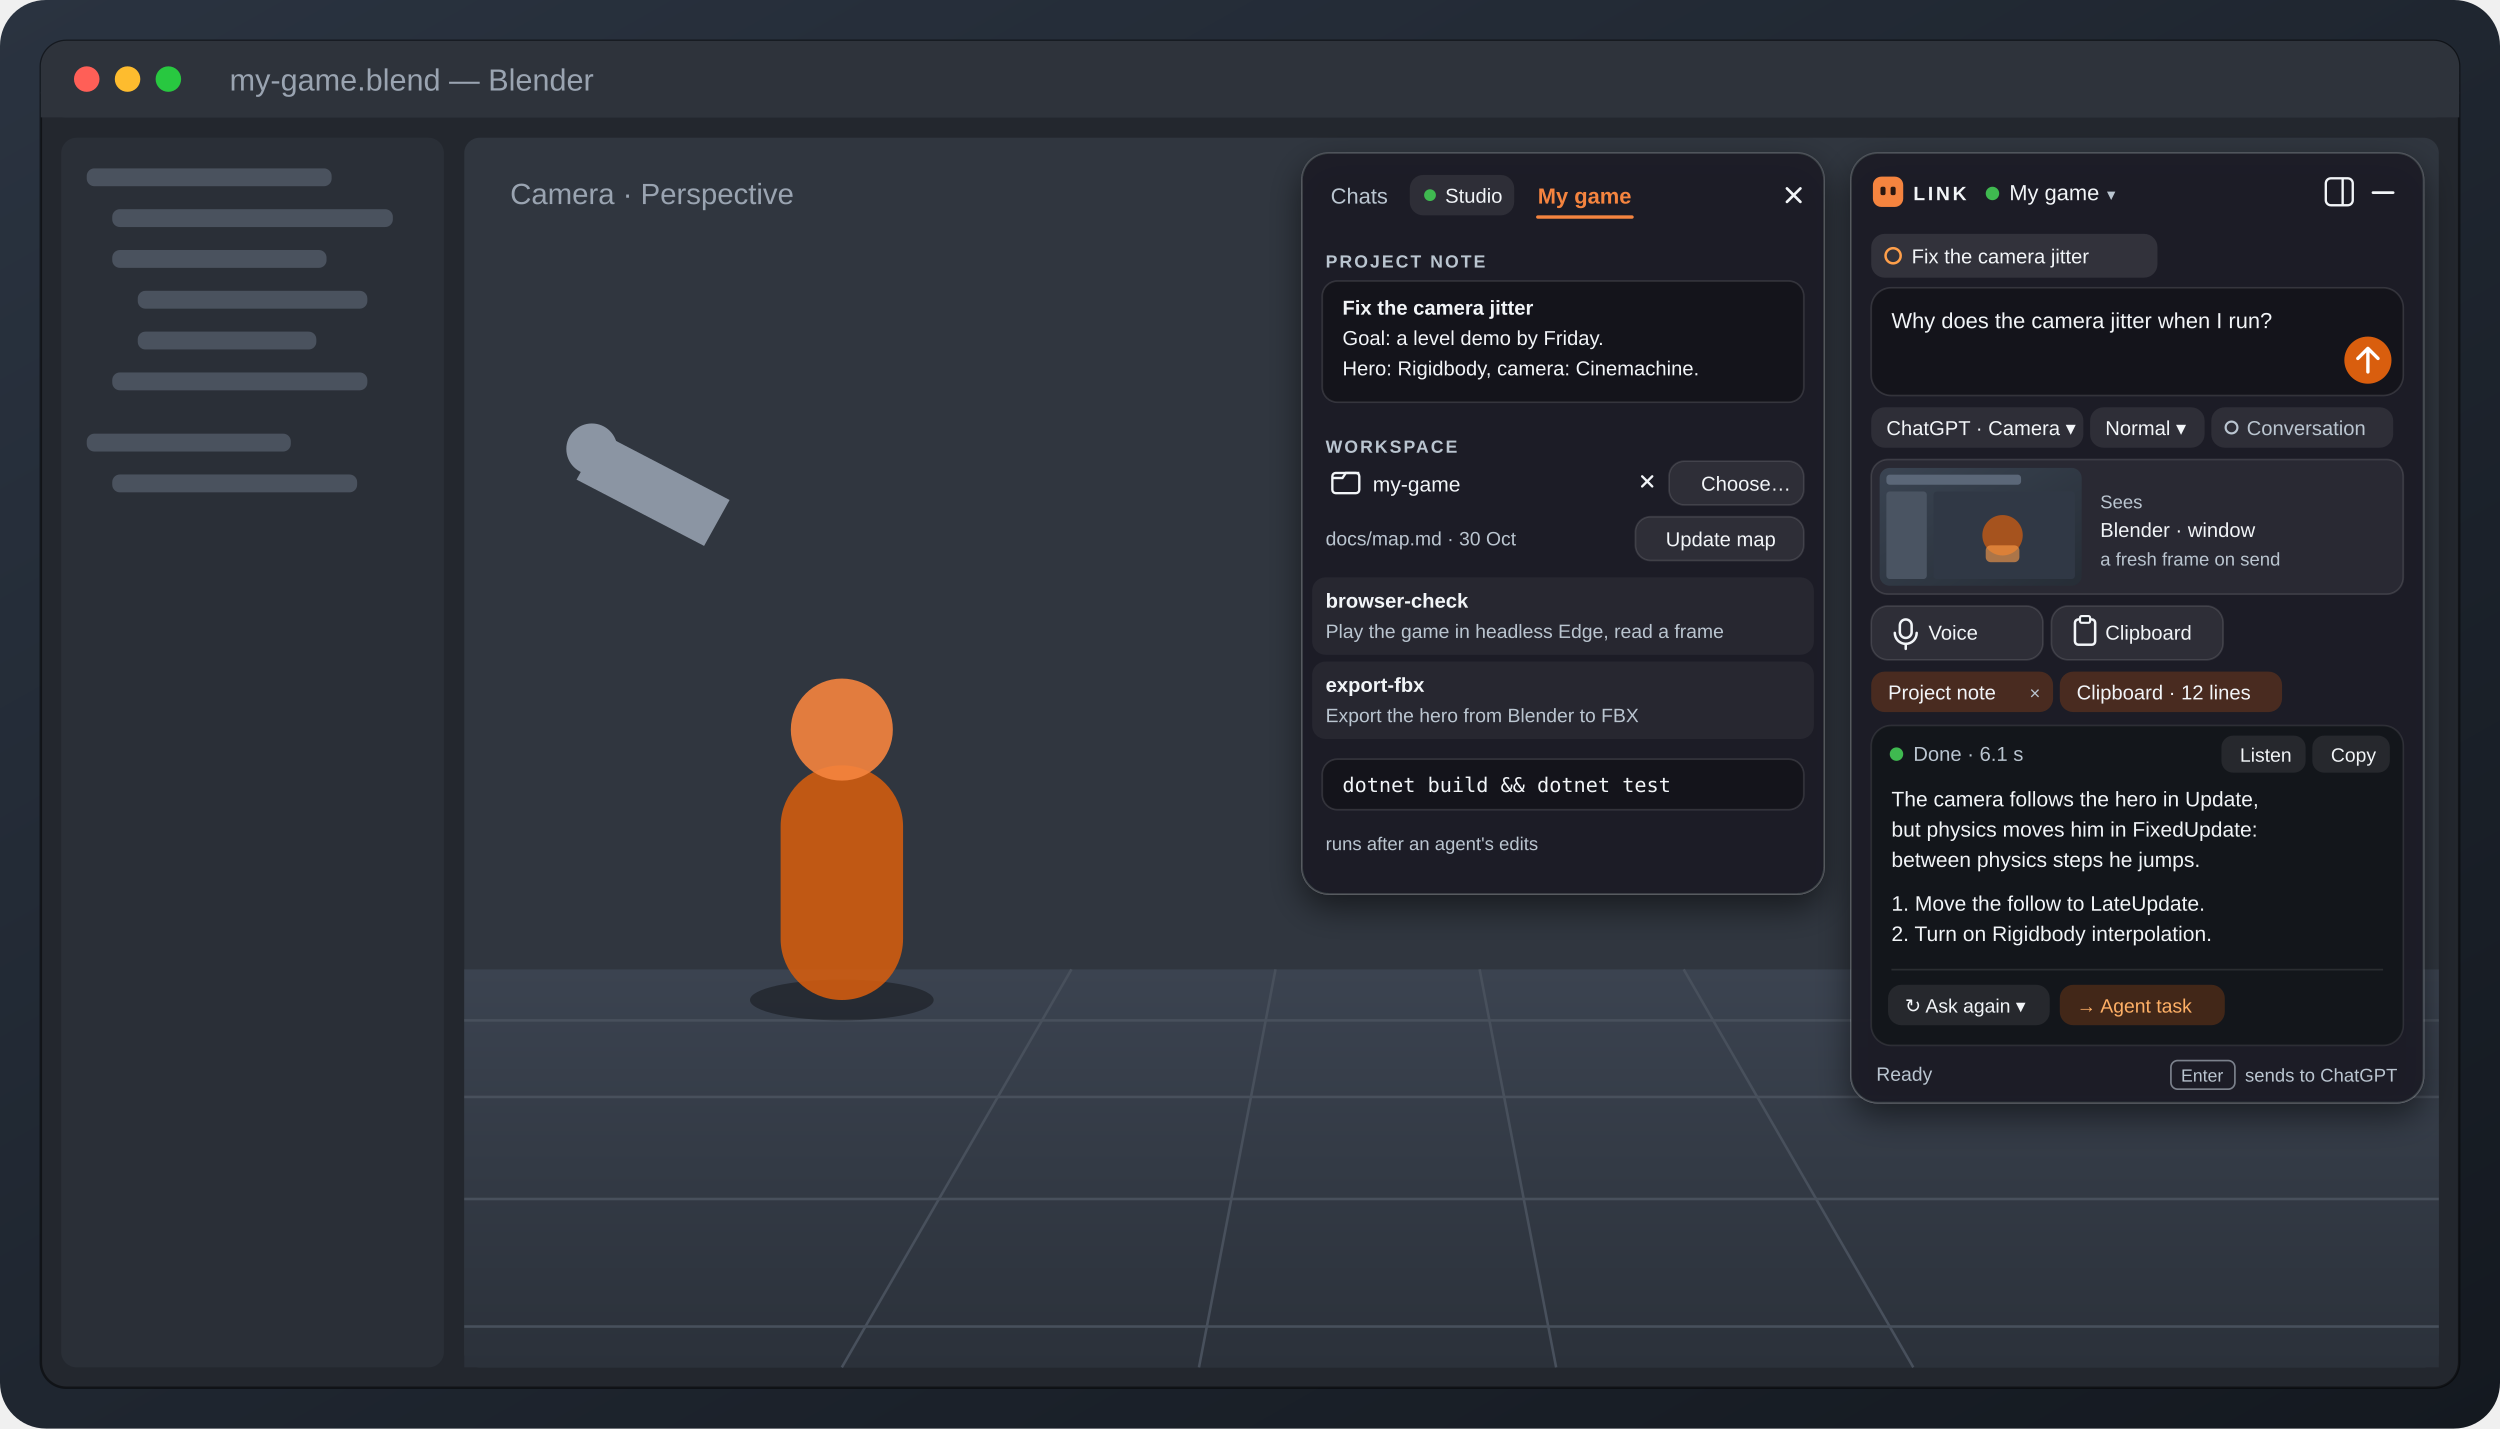
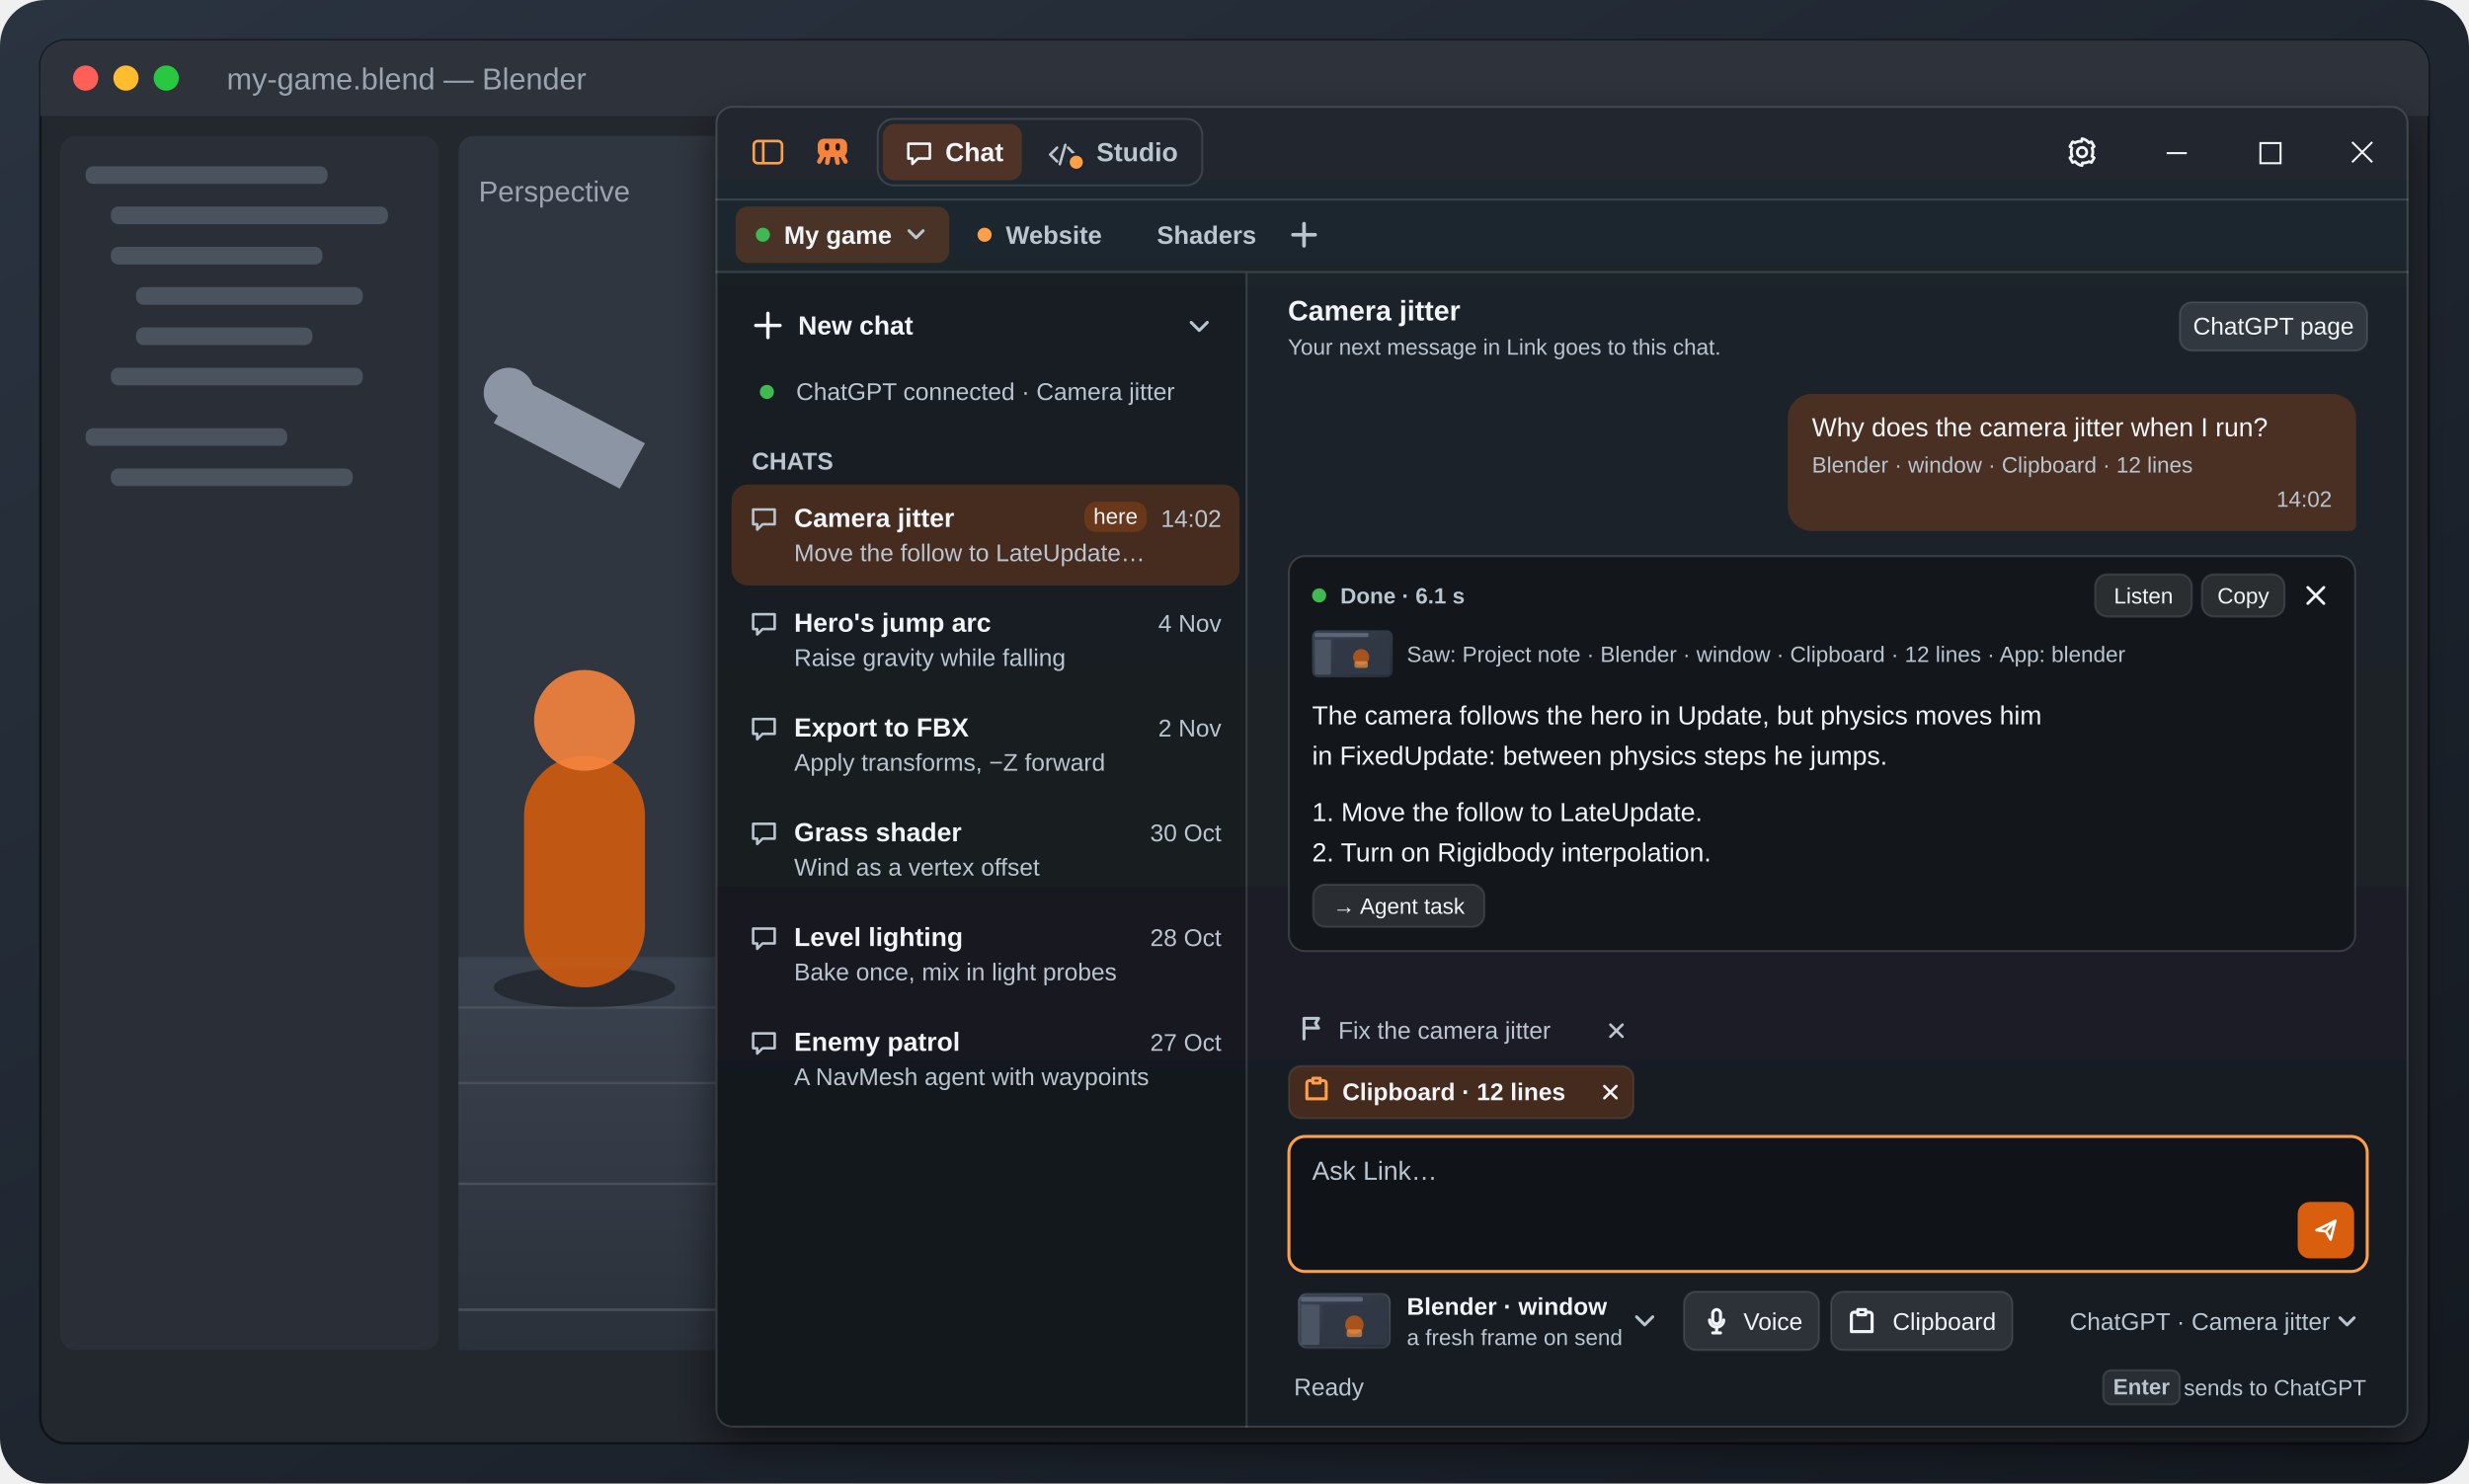
- <svg xmlns="http://www.w3.org/2000/svg" viewBox="0 0 980 560" width="980" height="560" font-family="Segoe UI, Arial, sans-serif">
+ <svg xmlns="http://www.w3.org/2000/svg" viewBox="0 0 980 589" width="980" height="589" font-family="Segoe UI, Arial, sans-serif">
  <defs>
    <linearGradient id="desk" x1="0" y1="0" x2="1" y2="1">
      <stop offset="0" stop-color="#2a3340" />
      <stop offset="1" stop-color="#141920" />
    </linearGradient>
    <linearGradient id="shot" x1="0" y1="0" x2="1" y2="1">
      <stop offset="0" stop-color="#3a4452" />
      <stop offset="1" stop-color="#262d36" />
    </linearGradient>
    <linearGradient id="floor" x1="0" y1="0" x2="0" y2="1">
      <stop offset="0" stop-color="#3b4350" />
      <stop offset="1" stop-color="#2b313a" />
    </linearGradient>
+     <linearGradient id="panel" x1="0" y1="0" x2="0" y2="1">
+       <stop offset="0" stop-color="#20262E" />
+       <stop offset="1" stop-color="#171B21" />
+     </linearGradient>
    <filter id="shadow" x="-20%" y="-20%" width="140%" height="140%">
      <feDropShadow dx="0" dy="8" stdDeviation="10" flood-color="#000" flood-opacity="0.55" />
    </filter>
+     <clipPath id="window">
+       <rect width="840" height="656" rx="8" />
+     </clipPath>
  </defs>
-   <rect width="980" height="560" rx="18" fill="url(#desk)" />
-   <rect x="16" y="16" width="948" height="528" rx="10" fill="#23272e" stroke="#000" stroke-opacity="0.5" />
+   <rect width="980" height="589" rx="18" fill="url(#desk)" />
+   <rect x="16" y="16" width="948" height="557" rx="10" fill="#23272e" stroke="#000" stroke-opacity="0.5" />
  <rect x="16" y="16" width="948" height="30" rx="10" fill="#2e333b" />
  <rect x="16" y="36" width="948" height="10" fill="#2e333b" />
  <circle cx="34" cy="31" r="5" fill="#ff5f57" />
  <circle cx="50" cy="31" r="5" fill="#febc2e" />
  <circle cx="66" cy="31" r="5" fill="#28c840" />
  <text x="90" y="35.5" font-size="12" fill="#9aa4b1">my-game.blend — Blender</text>
  <rect x="24" y="54" width="150" height="482" rx="6" fill="#2a2f37" />
  <g fill="#4a525e">
    <rect x="34" y="66" width="96" height="7" rx="3" />
    <rect x="44" y="82" width="110" height="7" rx="3" />
    <rect x="44" y="98" width="84" height="7" rx="3" />
    <rect x="54" y="114" width="90" height="7" rx="3" />
    <rect x="54" y="130" width="70" height="7" rx="3" />
    <rect x="44" y="146" width="100" height="7" rx="3" />
    <rect x="34" y="170" width="80" height="7" rx="3" />
    <rect x="44" y="186" width="96" height="7" rx="3" />
  </g>
  <rect x="182" y="54" width="774" height="482" rx="6" fill="#30363f" />
  <path d="M182 380 L956 380 L956 536 L182 536 Z" fill="url(#floor)" />
  <g stroke="#48505c" stroke-width="1">
    <line x1="182" y1="400" x2="956" y2="400" />
    <line x1="182" y1="430" x2="956" y2="430" />
    <line x1="182" y1="470" x2="956" y2="470" />
    <line x1="182" y1="520" x2="956" y2="520" />
    <line x1="420" y1="380" x2="330" y2="536" />
    <line x1="500" y1="380" x2="470" y2="536" />
    <line x1="580" y1="380" x2="610" y2="536" />
    <line x1="660" y1="380" x2="750" y2="536" />
  </g>
-   <ellipse cx="330" cy="392" rx="36" ry="8" fill="#000" fill-opacity="0.35" />
-   <rect x="306" y="300" width="48" height="92" rx="24" fill="#D95E0E" fill-opacity="0.85" />
-   <circle cx="330" cy="286" r="20" fill="#F5843F" fill-opacity="0.9" />
-   <path d="M236 170 l50 26 l-10 18 l-50 -26 z" fill="#8b95a3" />
-   <circle cx="232" cy="176" r="10" fill="#8b95a3" />
-   <text x="200" y="80" font-size="11.5" fill="#9aa4b1">Camera · Perspective</text>
-   <g transform="translate(490.6 46.8) scale(0.66)">
-     <g filter="url(#shadow)">
-       <rect x="30" y="20" width="310" height="440" rx="16" fill="#1B2027" fill-opacity="0.96" stroke="#FFFFFF" stroke-opacity="0.15" />
+   <ellipse cx="232" cy="392" rx="36" ry="8" fill="#000" fill-opacity="0.35" />
+   <rect x="208" y="300" width="48" height="92" rx="24" fill="#D95E0E" fill-opacity="0.85" />
+   <circle cx="232" cy="286" r="20" fill="#F5843F" fill-opacity="0.9" />
+   <path d="M206 150 l50 26 l-10 18 l-50 -26 z" fill="#8b95a3" />
+   <circle cx="202" cy="156" r="10" fill="#8b95a3" />
+   <text x="190" y="80" font-size="11.5" fill="#9aa4b1">Perspective</text>
+   <g transform="translate(284 42) scale(0.8)">
+     <rect width="840" height="656" rx="8" fill="url(#panel)" filter="url(#shadow)" />
+     <g clip-path="url(#window)">
+       <line x1="0" y1="46.5" x2="840" y2="46.5" stroke="#FFFFFF" stroke-opacity="0.13" />
+       <rect x="19" y="17.5" width="14" height="11" rx="2" fill="none" stroke="#FF9F4A" stroke-width="1.3" />
+       <line x1="23.7" y1="17.5" x2="23.7" y2="28.5" stroke="#FF9F4A" stroke-width="1.3" />
+       <g transform="translate(48 13) scale(0.8333)">
+         <path d="M6.5,13.4 L4.2,17.6 M9.75,13.9 L8.9,18.3 M17.5,13.4 L19.8,17.6 M14.25,13.9 L15.1,18.3" stroke="#F5843F" stroke-width="2.7" stroke-linecap="round" />
+         <rect x="3.25" y="4" width="17.5" height="10.9" rx="3.8" fill="#F5843F" />
+         <rect x="7.5" y="6.7" width="2.6" height="4.4" rx="1.3" fill="#2B1810" />
+         <rect x="13.9" y="6.7" width="2.6" height="4.4" rx="1.3" fill="#2B1810" />
+       </g>
+       <rect x="80.5" y="6.5" width="161" height="33" rx="8" fill="none" stroke="#FFFFFF" stroke-opacity="0.13" />
+       <rect x="83" y="9" width="69" height="28" rx="6" fill="#D95E0E" fill-opacity="0.24" />
+       <path d="M4,5 L20,5 L20,16 L11,16 L7,20 L7,16 L4,16 Z" transform="translate(93 15.5) scale(0.668)" fill="none" stroke="#F2F5F8" stroke-width="1.9" stroke-linejoin="round" />
+       <text x="114" y="27.5" font-size="13" font-weight="600" fill="#F2F5F8">Chat</text>
+       <path d="M8,7 L3,12 L8,17 M16,7 L21,12 L16,17 M14,5 L10,19" transform="translate(164 16) scale(0.683)" fill="none" stroke="#BAC5D0" stroke-width="1.9" stroke-linecap="round" stroke-linejoin="round" />
+       <circle cx="179" cy="28" r="4" fill="#FF9F4A" stroke="#1F252D" stroke-width="1.5" />
+       <text x="189" y="27.5" font-size="13" font-weight="600" fill="#BAC5D0">Studio</text>
+       <path d="M12,8.5 A3.5,3.5 0 1 0 12,15.5 A3.5,3.5 0 1 0 12,8.5 M19.4,15 A8,8 0 0 0 19.5,9 L21,7.8 L19,4.3 L17.1,5 A8,8 0 0 0 12,2 L11.7,4 A8,8 0 0 0 6.8,5 L5,4.3 L3,7.8 L4.5,9 A8,8 0 0 0 4.6,15 L3,16.2 L5,19.7 L6.9,19 A8,8 0 0 0 12,22 L12.3,20 A8,8 0 0 0 17.2,19 L19,19.7 L21,16.2 Z" transform="translate(670 15) scale(0.667)" fill="none" stroke="#F2F5F8" stroke-width="2.1" stroke-linejoin="round" />
+       <g stroke="#F2F5F8" fill="none">
+         <line x1="720" y1="23.5" x2="730" y2="23.5" />
+         <rect x="766.5" y="18.5" width="10" height="10" />
+         <path d="M812 18 l10 10 M822 18 l-10 10" />
+       </g>
+       <line x1="0" y1="82.5" x2="840" y2="82.5" stroke="#FFFFFF" stroke-opacity="0.13" />
+       <rect x="10" y="50" width="106" height="28" rx="6" fill="#D95E0E" fill-opacity="0.24" />
+       <circle cx="23.5" cy="64" r="3.5" fill="#3FB950" />
+       <text x="34" y="68.5" font-size="12.5" font-weight="600" fill="#F2F5F8">My game</text>
+       <path d="M96 62 l3.5 3.5 l3.5 -3.5" fill="none" stroke="#BAC5D0" stroke-width="1.5" stroke-linecap="round" stroke-linejoin="round" />
+       <circle cx="133.5" cy="64" r="3.5" fill="#FF9F4A" />
+       <text x="144" y="68.5" font-size="12.5" font-weight="600" fill="#BAC5D0">Website</text>
+       <text x="219" y="68.5" font-size="12.5" font-weight="600" fill="#BAC5D0">Shaders</text>
+       <path d="M292 58.5 V69.5 M286.5 64 H297.5" stroke="#BAC5D0" stroke-width="1.8" stroke-linecap="round" />
+       <g transform="translate(0 36)">
+         <rect x="0" y="47" width="263" height="573" fill="#000000" fill-opacity="0.15" />
+         <line x1="263.5" y1="47" x2="263.5" y2="620" stroke="#FFFFFF" stroke-opacity="0.13" />
+         <path d="M26 67 V79 M20 73 H32" stroke="#F2F5F8" stroke-width="1.7" stroke-linecap="round" />
+         <text x="41" y="77.5" font-size="13" font-weight="600" fill="#F2F5F8">New chat</text>
+         <path d="M236 71.5 l4 4 l4 -4" fill="none" stroke="#BAC5D0" stroke-width="1.5" stroke-linecap="round" stroke-linejoin="round" />
+         <circle cx="25.5" cy="106" r="3.5" fill="#3FB950" />
+         <text x="40" y="110" font-size="12" fill="#BAC5D0">ChatGPT connected · Camera jitter</text>
+         <text x="18" y="144.5" font-size="12" font-weight="600" fill="#BAC5D0">CHATS</text>
+         <g transform="translate(0 152)">
+           <rect x="8" width="252" height="50" rx="8" fill="#D95E0E" fill-opacity="0.24" />
+           <path d="M4,5 L20,5 L20,16 L11,16 L7,20 L7,16 L4,16 Z" transform="translate(16 9) scale(0.668)" fill="none" stroke="#BAC5D0" stroke-width="1.9" stroke-linejoin="round" />
+           <text x="39" y="21" font-size="13" font-weight="600" fill="#F2F5F8">Camera jitter</text>
+           <rect x="183" y="8.5" width="31" height="15" rx="6" fill="#D95E0E" fill-opacity="0.24" />
+           <text x="198.5" y="19.5" font-size="11" fill="#F2F5F8" text-anchor="middle">here</text>
+           <text x="251" y="21" font-size="12" fill="#BAC5D0" text-anchor="end">14:02</text>
+           <text x="39" y="38" font-size="12" fill="#BAC5D0">Move the follow to LateUpdate…</text>
+         </g>
+         <g transform="translate(0 204)">
+           <path d="M4,5 L20,5 L20,16 L11,16 L7,20 L7,16 L4,16 Z" transform="translate(16 9) scale(0.668)" fill="none" stroke="#BAC5D0" stroke-width="1.9" stroke-linejoin="round" />
+           <text x="39" y="21" font-size="13" font-weight="600" fill="#F2F5F8">Hero's jump arc</text>
+           <text x="251" y="21" font-size="12" fill="#BAC5D0" text-anchor="end">4 Nov</text>
+           <text x="39" y="38" font-size="12" fill="#BAC5D0">Raise gravity while falling</text>
+         </g>
+         <g transform="translate(0 256)">
+           <path d="M4,5 L20,5 L20,16 L11,16 L7,20 L7,16 L4,16 Z" transform="translate(16 9) scale(0.668)" fill="none" stroke="#BAC5D0" stroke-width="1.9" stroke-linejoin="round" />
+           <text x="39" y="21" font-size="13" font-weight="600" fill="#F2F5F8">Export to FBX</text>
+           <text x="251" y="21" font-size="12" fill="#BAC5D0" text-anchor="end">2 Nov</text>
+           <text x="39" y="38" font-size="12" fill="#BAC5D0">Apply transforms, −Z forward</text>
+         </g>
+         <g transform="translate(0 308)">
+           <path d="M4,5 L20,5 L20,16 L11,16 L7,20 L7,16 L4,16 Z" transform="translate(16 9) scale(0.668)" fill="none" stroke="#BAC5D0" stroke-width="1.9" stroke-linejoin="round" />
+           <text x="39" y="21" font-size="13" font-weight="600" fill="#F2F5F8">Grass shader</text>
+           <text x="251" y="21" font-size="12" fill="#BAC5D0" text-anchor="end">30 Oct</text>
+           <text x="39" y="38" font-size="12" fill="#BAC5D0">Wind as a vertex offset</text>
+         </g>
+         <g transform="translate(0 360)">
+           <path d="M4,5 L20,5 L20,16 L11,16 L7,20 L7,16 L4,16 Z" transform="translate(16 9) scale(0.668)" fill="none" stroke="#BAC5D0" stroke-width="1.9" stroke-linejoin="round" />
+           <text x="39" y="21" font-size="13" font-weight="600" fill="#F2F5F8">Level lighting</text>
+           <text x="251" y="21" font-size="12" fill="#BAC5D0" text-anchor="end">28 Oct</text>
+           <text x="39" y="38" font-size="12" fill="#BAC5D0">Bake once, mix in light probes</text>
+         </g>
+         <g transform="translate(0 412)">
+           <path d="M4,5 L20,5 L20,16 L11,16 L7,20 L7,16 L4,16 Z" transform="translate(16 9) scale(0.668)" fill="none" stroke="#BAC5D0" stroke-width="1.9" stroke-linejoin="round" />
+           <text x="39" y="21" font-size="13" font-weight="600" fill="#F2F5F8">Enemy patrol</text>
+           <text x="251" y="21" font-size="12" fill="#BAC5D0" text-anchor="end">27 Oct</text>
+           <text x="39" y="38" font-size="12" fill="#BAC5D0">A NavMesh agent with waypoints</text>
+         </g>
+         <text x="284" y="70.5" font-size="14" font-weight="600" fill="#F2F5F8">Camera jitter</text>
+         <text x="284" y="87.5" font-size="11" fill="#BAC5D0">Your next message in Link goes to this chat.</text>
+         <rect x="726.5" y="61.5" width="93" height="24" rx="6" fill="#FFFFFF" fill-opacity="0.10" stroke="#FFFFFF" stroke-opacity="0.12" />
+         <text x="773" y="77.5" font-size="12" fill="#F2F5F8" text-anchor="middle">ChatGPT page</text>
+         <path d="M544 107 H802 A12 12 0 0 1 814 119 V172 A3 3 0 0 1 811 175 H544 A12 12 0 0 1 532 163 V119 A12 12 0 0 1 544 107 Z" fill="#D95E0E" fill-opacity="0.24" />
+         <text x="544" y="128" font-size="13" fill="#F2F5F8">Why does the camera jitter when I run?</text>
+         <text x="544" y="146" font-size="11" fill="#BAC5D0">Blender · window · Clipboard · 12 lines</text>
+         <text x="802" y="163" font-size="11" fill="#BAC5D0" text-anchor="end">14:02</text>
+         <rect x="284.5" y="187.5" width="529" height="196" rx="8" fill="#121619" fill-opacity="0.85" stroke="#FFFFFF" stroke-opacity="0.15" />
+         <circle cx="299.5" cy="207" r="3.5" fill="#3FB950" />
+         <text x="310" y="211" font-size="11" font-weight="600" fill="#BAC5D0">Done · 6.1 s</text>
+         <g fill="#FFFFFF" fill-opacity="0.10" stroke="#FFFFFF" stroke-opacity="0.12">
+           <rect x="684.5" y="196.5" width="48" height="21" rx="6" />
+           <rect x="737.5" y="196.5" width="41" height="21" rx="6" />
+         </g>
+         <text x="708.5" y="211" font-size="11" fill="#F2F5F8" text-anchor="middle">Listen</text>
+         <text x="758" y="211" font-size="11" fill="#F2F5F8" text-anchor="middle">Copy</text>
+         <path d="M790 203 l8 8 M798 203 l-8 8" stroke="#F2F5F8" stroke-width="1.4" stroke-linecap="round" />
+         <g transform="translate(296 224.3) scale(0.3333)">
+           <rect width="120" height="70" rx="9" fill="url(#shot)" />
+           <rect x="4" y="4" width="80" height="6" rx="2" fill="#5b6778" />
+           <rect x="4" y="14" width="24" height="52" rx="2" fill="#4a5462" />
+           <rect x="32" y="14" width="84" height="52" rx="2" fill="#303845" />
+           <circle cx="73" cy="40" r="12" fill="#D95E0E" fill-opacity="0.7" />
+           <rect x="63" y="46" width="20" height="10" rx="3" fill="#FF9F4A" fill-opacity="0.6" />
+         </g>
+         <text x="343" y="240" font-size="11" fill="#BAC5D0">Saw: Project note · Blender · window · Clipboard · 12 lines · App: blender</text>
+         <text font-size="13" fill="#F2F5F8">
+           <tspan x="296" y="271">The camera follows the hero in Update, but physics moves him</tspan>
+           <tspan x="296" y="291">in FixedUpdate: between physics steps he jumps.</tspan>
+           <tspan x="296" y="319">1. Move the follow to LateUpdate.</tspan>
+           <tspan x="296" y="339">2. Turn on Rigidbody interpolation.</tspan>
+         </text>
+         <rect x="296.5" y="350.5" width="85" height="21" rx="6" fill="#FFFFFF" fill-opacity="0.10" stroke="#FFFFFF" stroke-opacity="0.12" />
+         <text x="339" y="365" font-size="11" fill="#F2F5F8" text-anchor="middle">→ Agent task</text>
+         <path d="M5,21 L5,4 M5,4 L17,4 L14.5,8 L17,12 L5,12" transform="translate(289 414.5) scale(0.6)" fill="none" stroke="#BAC5D0" stroke-width="2.5" stroke-linecap="round" stroke-linejoin="round" />
+         <text x="309" y="427" font-size="12" fill="#BAC5D0">Fix the camera jitter</text>
+         <path d="M444 420 l6 6 M450 420 l-6 6" stroke="#BAC5D0" stroke-width="1.3" stroke-linecap="round" />
+         <rect x="284.5" y="440.5" width="171" height="26" rx="6" fill="#D95E0E" fill-opacity="0.24" stroke="#FFFFFF" stroke-opacity="0.09" />
+         <path d="M9,5 L6,5 A2,2 0 0 0 4,7 L4,20 L20,20 L20,7 A2,2 0 0 0 18,5 L15,5 M9,3 L15,3 L15,7 L9,7 Z" transform="translate(291 444.8) scale(0.6)" fill="none" stroke="#FF9F4A" stroke-width="2.5" stroke-linejoin="round" />
+         <text x="311" y="457.5" font-size="12" font-weight="600" fill="#F2F5F8">Clipboard · 12 lines</text>
+         <path d="M441 450.5 l6 6 M447 450.5 l-6 6" stroke="#F2F5F8" stroke-width="1.3" stroke-linecap="round" />
+         <rect x="284.5" y="475.5" width="535" height="67" rx="8" fill="#000000" fill-opacity="0.28" stroke="#FF9F4A" stroke-width="1.5" />
+         <text x="296" y="497" font-size="13" fill="#BAC5D0">Ask Link…</text>
+         <rect x="785" y="508" width="28" height="28" rx="6" fill="#D95E0E" />
+         <path d="M4,12 L20,4 L16,20 L12,13 Z M12,13 L20,4" transform="translate(792 515) scale(0.5833)" fill="none" stroke="#FFFFFF" stroke-width="2.2" stroke-linecap="round" stroke-linejoin="round" />
+         <g transform="translate(289 553.6) scale(0.3833)">
+           <rect width="120" height="70" rx="10" fill="url(#shot)" />
+           <rect x="4" y="4" width="80" height="6" rx="2" fill="#5b6778" />
+           <rect x="4" y="14" width="24" height="52" rx="2" fill="#4a5462" />
+           <rect x="32" y="14" width="84" height="52" rx="2" fill="#303845" />
+           <circle cx="73" cy="40" r="12" fill="#D95E0E" fill-opacity="0.7" />
+           <rect x="63" y="46" width="20" height="10" rx="3" fill="#FF9F4A" fill-opacity="0.6" />
+         </g>
+         <rect x="289.5" y="553.5" width="45" height="27" rx="4" fill="none" stroke="#FFFFFF" stroke-opacity="0.09" />
+         <text x="343" y="564" font-size="12" font-weight="600" fill="#F2F5F8">Blender · window</text>
+         <text x="343" y="579" font-size="11" fill="#BAC5D0">a fresh frame on send</text>
+         <path d="M457 565 l4 4 l4 -4" fill="none" stroke="#BAC5D0" stroke-width="1.5" stroke-linecap="round" stroke-linejoin="round" />
+         <g fill="#FFFFFF" fill-opacity="0.10" stroke="#FFFFFF" stroke-opacity="0.12">
+           <rect x="480.5" y="552.5" width="67" height="29" rx="6" />
+           <rect x="553.5" y="552.5" width="90" height="29" rx="6" />
+         </g>
+         <path d="M12,3 A3,3 0 0 0 9,6 L9,11 A3,3 0 0 0 15,11 L15,6 A3,3 0 0 0 12,3 M6.5,11 A5.5,5.5 0 0 0 17.5,11 M12,16.5 L12,21 M9,21 L15,21" transform="translate(489 559.5) scale(0.642)" fill="none" stroke="#F2F5F8" stroke-width="2.4" stroke-linecap="round" />
+         <text x="510" y="571.5" font-size="12" fill="#F2F5F8">Voice</text>
+         <path d="M9,5 L6,5 A2,2 0 0 0 4,7 L4,20 L20,20 L20,7 A2,2 0 0 0 18,5 L15,5 M9,3 L15,3 L15,7 L9,7 Z" transform="translate(561 559.5) scale(0.642)" fill="none" stroke="#F2F5F8" stroke-width="2.4" stroke-linejoin="round" />
+         <text x="584" y="571.5" font-size="12" fill="#F2F5F8">Clipboard</text>
+         <text x="801" y="571.5" font-size="12" fill="#BAC5D0" text-anchor="end">ChatGPT · Camera jitter</text>
+         <path d="M806 565.5 l3.5 3.5 l3.5 -3.5" fill="none" stroke="#BAC5D0" stroke-width="1.5" stroke-linecap="round" stroke-linejoin="round" />
+         <text x="287" y="604" font-size="12" fill="#BAC5D0">Ready</text>
+         <rect x="688.5" y="591.5" width="38" height="17" rx="4" fill="#FFFFFF" fill-opacity="0.08" stroke="#FFFFFF" stroke-opacity="0.12" />
+         <text x="707.5" y="603.5" font-size="11" font-weight="600" fill="#BAC5D0" text-anchor="middle">Enter</text>
+         <text x="819" y="604" font-size="11" fill="#BAC5D0" text-anchor="end">sends to ChatGPT</text>
+       </g>
    </g>
-     <text x="47" y="50" font-size="13" fill="#BAC5D0">Chats</text>
-     <rect x="94" y="33" width="62" height="24" rx="8" fill="#FFFFFF" fill-opacity="0.08" />
-     <circle cx="106" cy="45" r="3.5" fill="#3FB950" />
-     <text x="115" y="49.5" font-size="12" fill="#F2F5F8">Studio</text>
-     <text x="170" y="50" font-size="13" font-weight="600" fill="#F5843F">My game</text>
-     <line x1="170" y1="58" x2="226" y2="58" stroke="#F5843F" stroke-width="2" stroke-linecap="round" />
-     <path d="M318 41 l8 8 M326 41 l-8 8" stroke="#F2F5F8" stroke-width="1.6" stroke-linecap="round" />
-     <text x="44" y="88" font-size="10.5" font-weight="600" letter-spacing="1.2" fill="#BAC5D0">PROJECT NOTE</text>
-     <rect x="42" y="96" width="286" height="72" rx="9" fill="#000000" fill-opacity="0.28" stroke="#FFFFFF" stroke-opacity="0.12" />
-     <text font-size="12" fill="#F2F5F8">
-       <tspan x="54" y="116" font-weight="600">Fix the camera jitter</tspan>
-       <tspan x="54" y="134">Goal: a level demo by Friday.</tspan>
-       <tspan x="54" y="152">Hero: Rigidbody, camera: Cinemachine.</tspan>
-     </text>
-     <text x="44" y="198" font-size="10.5" font-weight="600" letter-spacing="1.2" fill="#BAC5D0">WORKSPACE</text>
-     <rect x="48" y="210" width="16" height="12" rx="2" fill="none" stroke="#F2F5F8" stroke-width="1.4" />
-     <path d="M48 213 h6 l2 -3 h8" fill="none" stroke="#F2F5F8" stroke-width="1.4" />
-     <text x="72" y="221" font-size="12.5" fill="#F2F5F8">my-game</text>
-     <path d="M232 212 l6 6 M238 212 l-6 6" stroke="#F2F5F8" stroke-width="1.4" stroke-linecap="round" />
-     <rect x="248" y="203" width="80" height="26" rx="9" fill="#FFFFFF" fill-opacity="0.08" stroke="#FFFFFF" stroke-opacity="0.12" />
-     <text x="267" y="220.5" font-size="12" fill="#F2F5F8">Choose…</text>
-     <text x="44" y="253" font-size="11.5" fill="#BAC5D0">docs/map.md · 30 Oct</text>
-     <rect x="228" y="236" width="100" height="26" rx="9" fill="#FFFFFF" fill-opacity="0.08" stroke="#FFFFFF" stroke-opacity="0.12" />
-     <text x="246" y="253.5" font-size="12" fill="#F2F5F8">Update map</text>
-     <rect x="36" y="272" width="298" height="46" rx="8" fill="#FFFFFF" fill-opacity="0.05" />
-     <text x="44" y="290" font-size="12" font-weight="600" fill="#F2F5F8">browser-check</text>
-     <text x="44" y="308" font-size="11.5" fill="#BAC5D0">Play the game in headless Edge, read a frame</text>
-     <rect x="36" y="322" width="298" height="46" rx="8" fill="#FFFFFF" fill-opacity="0.05" />
-     <text x="44" y="340" font-size="12" font-weight="600" fill="#F2F5F8">export-fbx</text>
-     <text x="44" y="358" font-size="11.5" fill="#BAC5D0">Export the hero from Blender to FBX</text>
-     <rect x="42" y="380" width="286" height="30" rx="9" fill="#000000" fill-opacity="0.28" stroke="#FFFFFF" stroke-opacity="0.12" />
-     <text x="54" y="399.5" font-size="12" font-family="Consolas, monospace" fill="#F2F5F8">dotnet build &amp;&amp; dotnet test</text>
-     <text x="44" y="434" font-size="11" fill="#BAC5D0">runs after an agent's edits</text>
-   </g>
-   <g transform="translate(653 46.8) scale(0.66)">
-     <g filter="url(#shadow)">
-       <rect x="110" y="20" width="340" height="564" rx="16" fill="#1B2027" fill-opacity="0.96" stroke="#FFFFFF" stroke-opacity="0.15" />
-     </g>
-     <rect x="123" y="34" width="18" height="18" rx="5" fill="#F5843F" />
-     <rect x="127.5" y="40" width="3" height="5" rx="1" fill="#2B1810" />
-     <rect x="133.5" y="40" width="3" height="5" rx="1" fill="#2B1810" />
-     <text x="147" y="48" font-size="11.5" font-weight="700" letter-spacing="1.6" fill="#F2F5F8">LINK</text>
-     <circle cx="194" cy="44" r="4" fill="#3FB950" />
-     <text x="204" y="48" font-size="13" fill="#F2F5F8">My game</text>
-     <text x="262" y="48" font-size="10" fill="#BAC5D0">▾</text>
-     <rect x="392" y="35" width="16" height="16" rx="3" fill="none" stroke="#F2F5F8" stroke-width="1.4" />
-     <line x1="402" y1="35" x2="402" y2="51" stroke="#F2F5F8" stroke-width="1.4" />
-     <line x1="420" y1="43.5" x2="432" y2="43.5" stroke="#F2F5F8" stroke-width="1.6" stroke-linecap="round" />
-     <rect x="122" y="68" width="170" height="26" rx="8" fill="#FFFFFF" fill-opacity="0.10" />
-     <circle cx="135" cy="81" r="4.5" fill="none" stroke="#FF9F4A" stroke-width="1.5" />
-     <text x="146" y="85.5" font-size="12" fill="#F2F5F8">Fix the camera jitter</text>
-     <rect x="122" y="100" width="316" height="64" rx="12" fill="#000000" fill-opacity="0.28" stroke="#FFFFFF" stroke-opacity="0.12" />
-     <text x="134" y="124" font-size="13" fill="#F2F5F8">Why does the camera jitter when I run?</text>
-     <circle cx="417" cy="143" r="14" fill="#D95E0E" />
-     <path d="M417 150 V137 M411 142 L417 136 L423 142" fill="none" stroke="#FFFFFF" stroke-width="2" stroke-linecap="round" stroke-linejoin="round" />
-     <rect x="122" y="171" width="126" height="24" rx="8" fill="#FFFFFF" fill-opacity="0.08" />
-     <text x="131" y="187.5" font-size="12" fill="#F2F5F8">ChatGPT · Camera ▾</text>
-     <rect x="252" y="171" width="68" height="24" rx="8" fill="#FFFFFF" fill-opacity="0.08" />
-     <text x="261" y="187.5" font-size="12" fill="#F2F5F8">Normal ▾</text>
-     <rect x="324" y="171" width="108" height="24" rx="8" fill="#FFFFFF" fill-opacity="0.08" />
-     <circle cx="336" cy="183" r="3.5" fill="none" stroke="#BAC5D0" stroke-width="1.3" />
-     <text x="345" y="187.5" font-size="12" fill="#BAC5D0">Conversation</text>
-     <rect x="122" y="202" width="316" height="80" rx="10" fill="#FFFFFF" fill-opacity="0.06" stroke="#FFFFFF" stroke-opacity="0.12" />
-     <rect x="127" y="207" width="120" height="70" rx="6" fill="url(#shot)" />
-     <rect x="131" y="211" width="80" height="6" rx="2" fill="#5b6778" />
-     <rect x="131" y="221" width="24" height="52" rx="2" fill="#4a5462" />
-     <rect x="159" y="221" width="84" height="52" rx="2" fill="#303845" />
-     <circle cx="200" cy="247" r="12" fill="#D95E0E" fill-opacity="0.7" />
-     <rect x="190" y="253" width="20" height="10" rx="3" fill="#FF9F4A" fill-opacity="0.6" />
-     <text x="258" y="231" font-size="11" fill="#BAC5D0">Sees</text>
-     <text x="258" y="248" font-size="12" fill="#F2F5F8">Blender · window</text>
-     <text x="258" y="265" font-size="11" fill="#BAC5D0">a fresh frame on send</text>
-     <rect x="122" y="289" width="102" height="32" rx="10" fill="#FFFFFF" fill-opacity="0.08" stroke="#FFFFFF" stroke-opacity="0.12" />
-     <rect x="139" y="297" width="7" height="11" rx="3.5" fill="none" stroke="#F2F5F8" stroke-width="1.5" />
-     <path d="M136 305 a6.5 6.5 0 0 0 13 0 M142.5 311.5 v3" fill="none" stroke="#F2F5F8" stroke-width="1.5" stroke-linecap="round" />
-     <text x="156" y="309" font-size="12" fill="#F2F5F8">Voice</text>
-     <rect x="229" y="289" width="102" height="32" rx="10" fill="#FFFFFF" fill-opacity="0.08" stroke="#FFFFFF" stroke-opacity="0.12" />
-     <rect x="243" y="297" width="12" height="15" rx="2" fill="none" stroke="#F2F5F8" stroke-width="1.5" />
-     <rect x="246" y="295" width="6" height="4" rx="1" fill="#1B2027" stroke="#F2F5F8" stroke-width="1.3" />
-     <text x="261" y="309" font-size="12" fill="#F2F5F8">Clipboard</text>
-     <rect x="122" y="328" width="108" height="24" rx="8" fill="#D95E0E" fill-opacity="0.24" />
-     <text x="132" y="344.5" font-size="12" fill="#F2F5F8">Project note</text>
-     <text x="216" y="344.5" font-size="11" fill="#BAC5D0">×</text>
-     <rect x="234" y="328" width="132" height="24" rx="8" fill="#D95E0E" fill-opacity="0.24" />
-     <text x="244" y="344.5" font-size="12" fill="#F2F5F8">Clipboard · 12 lines</text>
-     <rect x="122" y="360" width="316" height="190" rx="12" fill="#121619" fill-opacity="0.85" stroke="#FFFFFF" stroke-opacity="0.09" />
-     <circle cx="137" cy="377" r="4" fill="#3FB950" />
-     <text x="147" y="381" font-size="12" fill="#BAC5D0">Done · 6.1 s</text>
-     <rect x="330" y="366" width="50" height="22" rx="7" fill="#FFFFFF" fill-opacity="0.08" />
-     <text x="341" y="381.5" font-size="11.5" fill="#F2F5F8">Listen</text>
-     <rect x="384" y="366" width="46" height="22" rx="7" fill="#FFFFFF" fill-opacity="0.08" />
-     <text x="395" y="381.5" font-size="11.5" fill="#F2F5F8">Copy</text>
-     <text font-size="12.5" fill="#F2F5F8">
-       <tspan x="134" y="408">The camera follows the hero in Update,</tspan>
-       <tspan x="134" y="426">but physics moves him in FixedUpdate:</tspan>
-       <tspan x="134" y="444">between physics steps he jumps.</tspan>
-       <tspan x="134" y="470">1. Move the follow to LateUpdate.</tspan>
-       <tspan x="134" y="488">2. Turn on Rigidbody interpolation.</tspan>
-     </text>
-     <line x1="134" y1="505" x2="426" y2="505" stroke="#FFFFFF" stroke-opacity="0.10" />
-     <rect x="132" y="514" width="96" height="24" rx="8" fill="#FFFFFF" fill-opacity="0.08" />
-     <text x="142" y="530.5" font-size="11.5" fill="#F2F5F8">↻ Ask again ▾</text>
-     <rect x="234" y="514" width="98" height="24" rx="8" fill="#D95E0E" fill-opacity="0.24" />
-     <text x="244" y="530.5" font-size="11.5" fill="#FFB066">→ Agent task</text>
-     <text x="125" y="571" font-size="11.5" fill="#BAC5D0">Ready</text>
-     <rect x="300" y="559" width="38" height="17" rx="4" fill="none" stroke="#BAC5D0" stroke-opacity="0.6" />
-     <text x="306" y="571.5" font-size="10.5" fill="#BAC5D0">Enter</text>
-     <text x="344" y="571.5" font-size="11" fill="#BAC5D0">sends to ChatGPT</text>
+     <rect x="0.5" y="0.5" width="839" height="655" rx="8" fill="none" stroke="#FFFFFF" stroke-opacity="0.15" />
  </g>
</svg>
